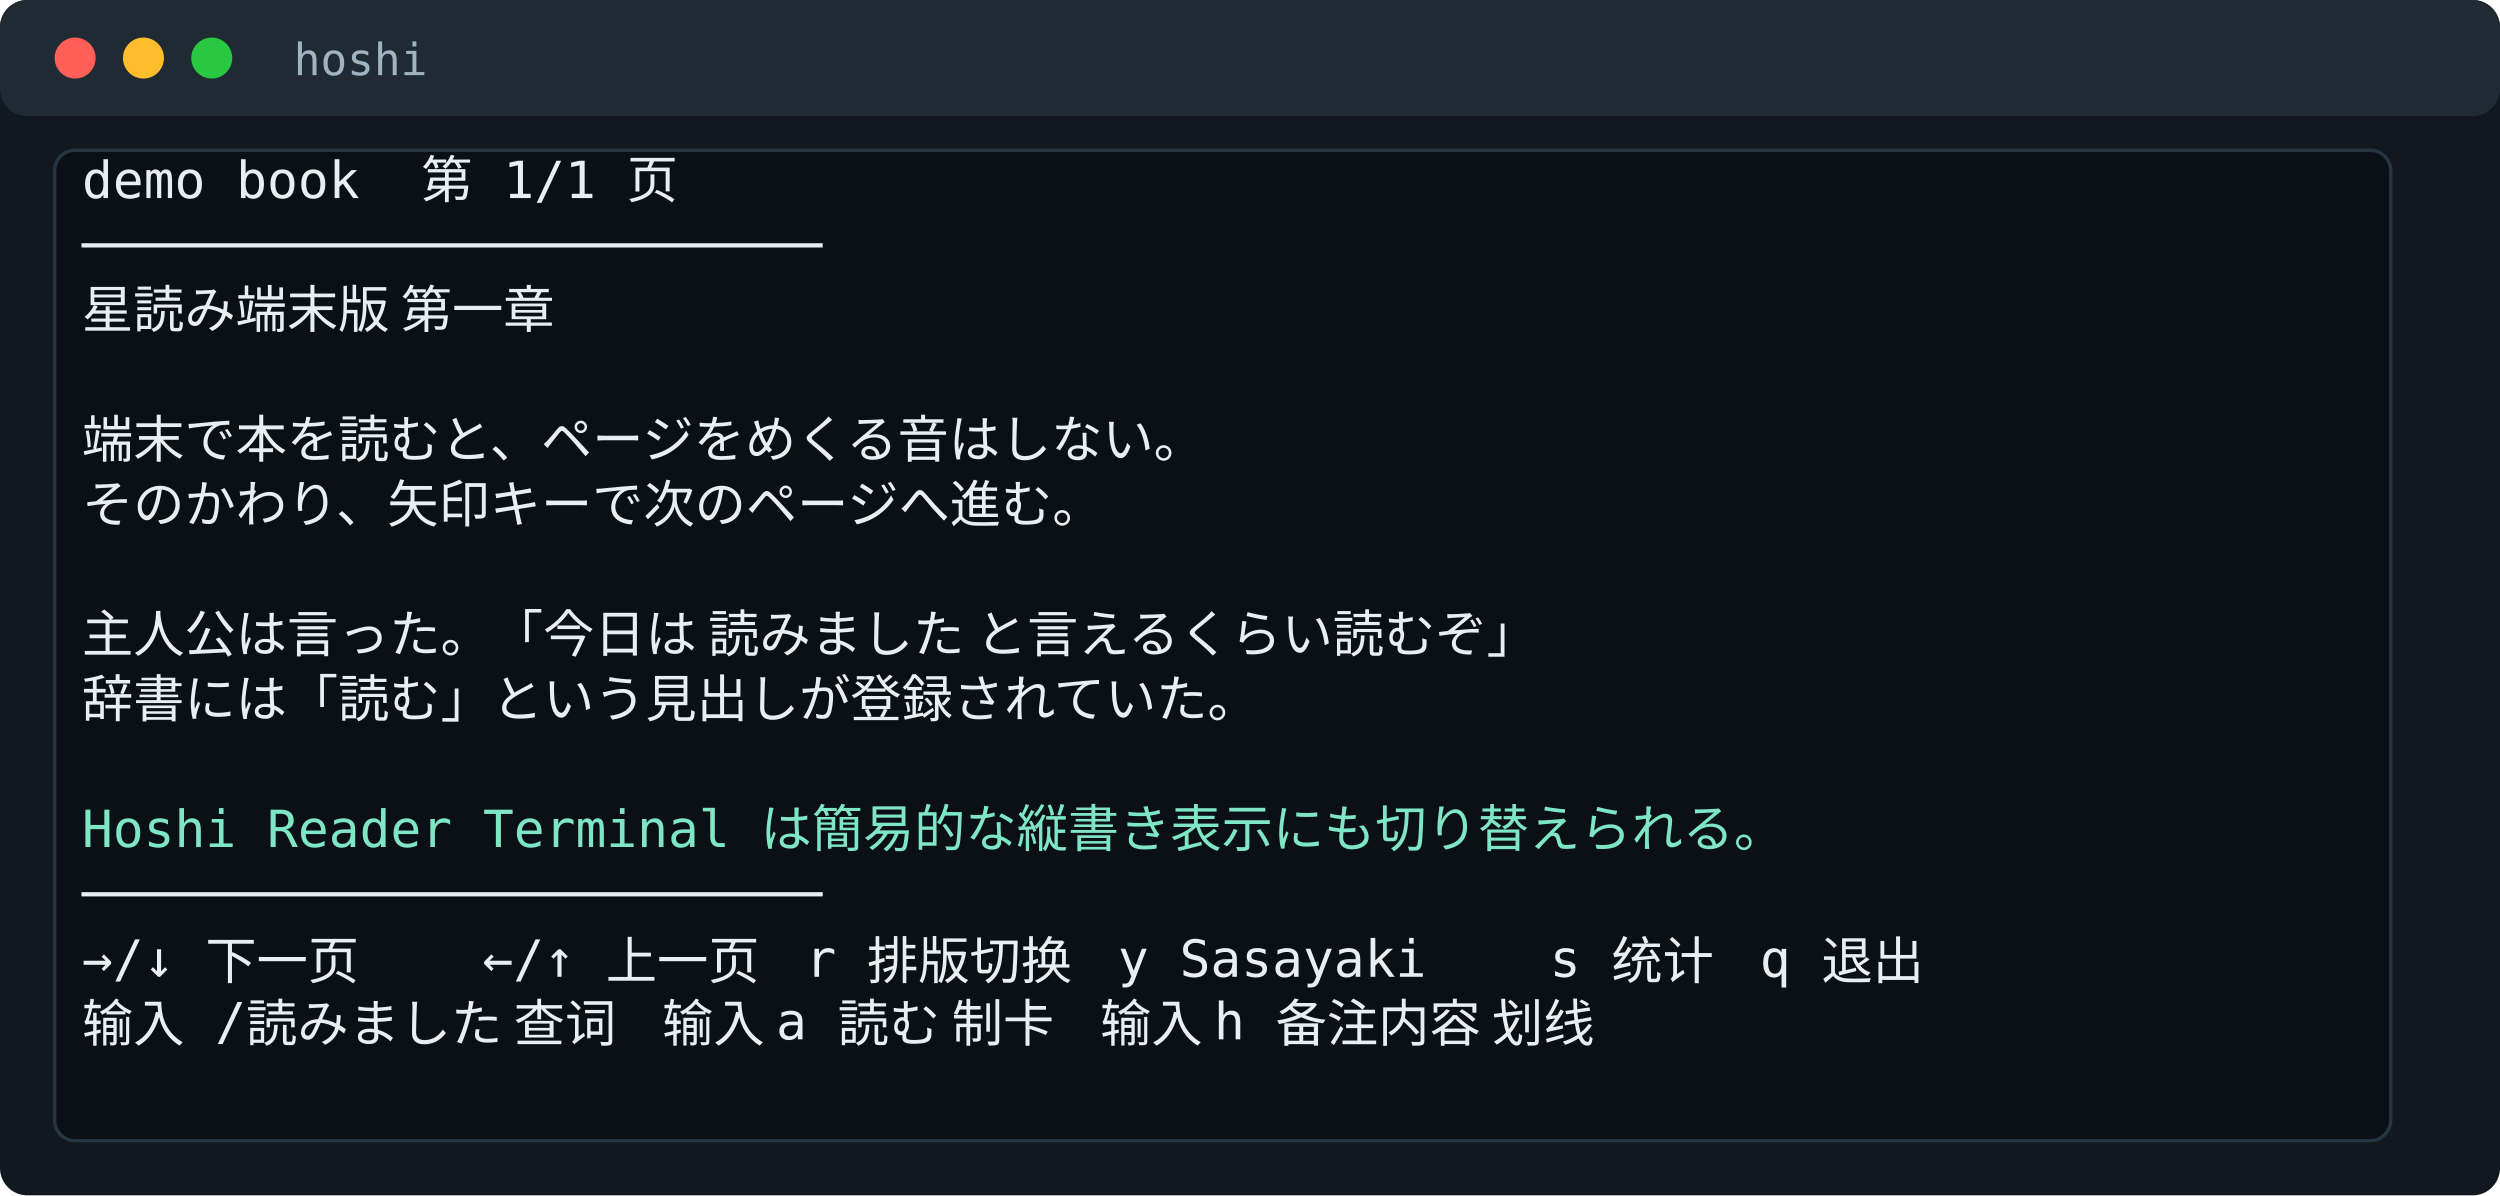
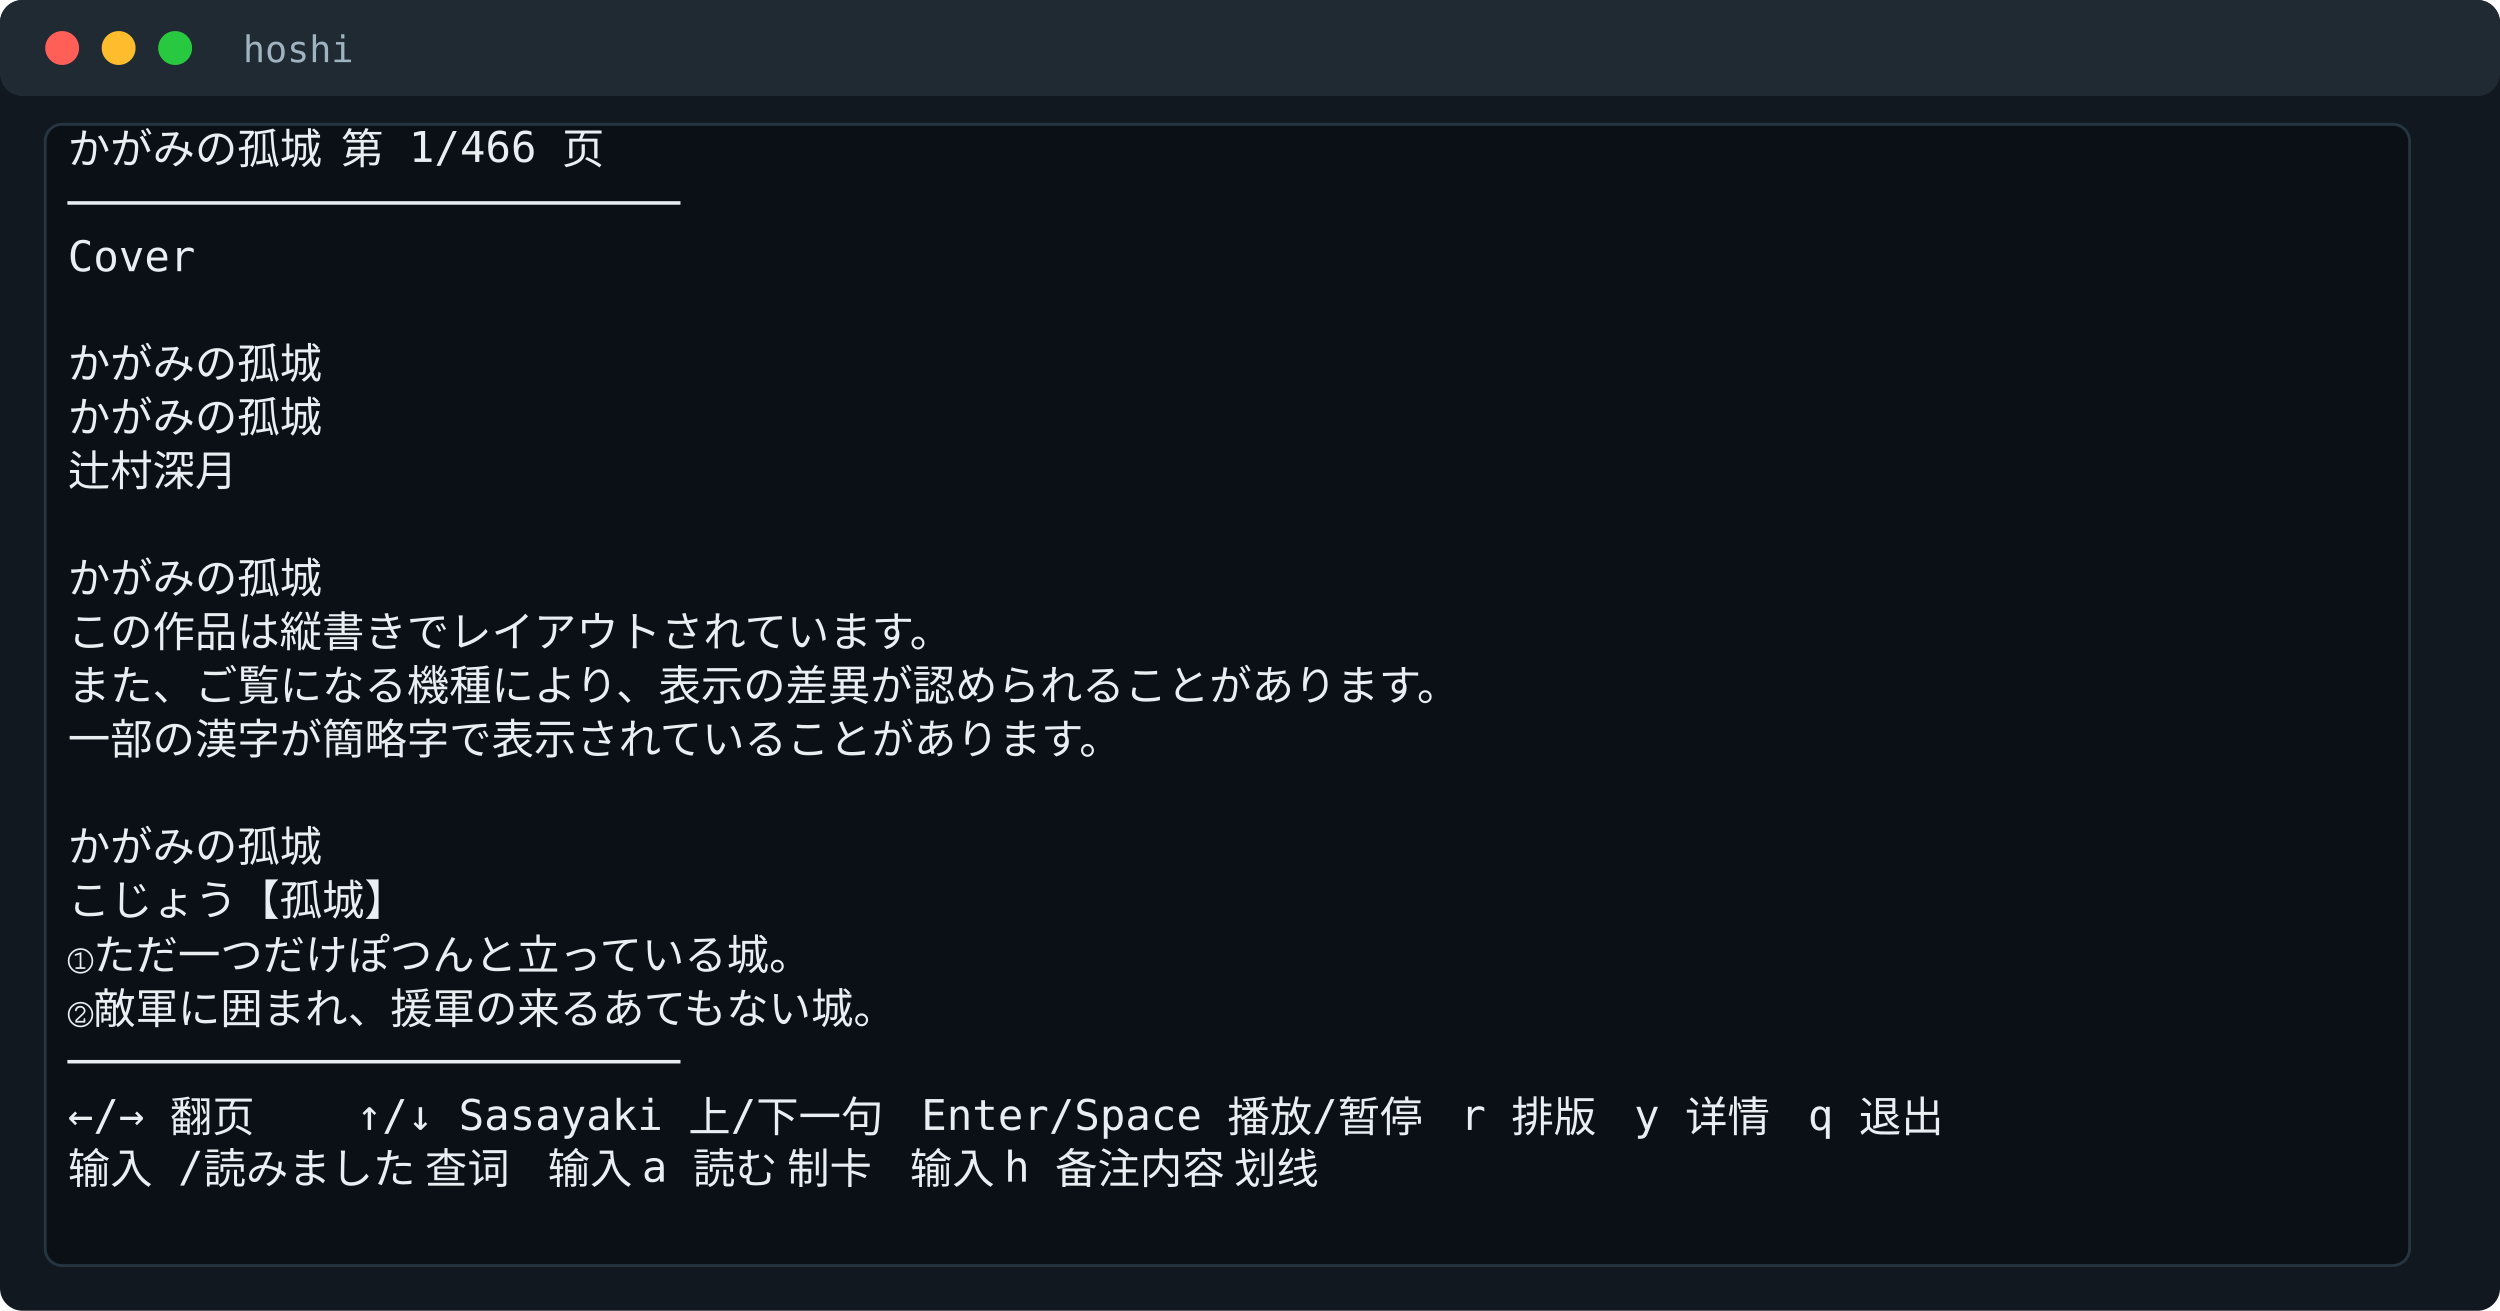
- <svg xmlns="http://www.w3.org/2000/svg" width="732" height="350" viewBox="0 0 732 350" role="img" aria-label="Hoshi Reader Terminal screenshot">
-   <rect width="732" height="350" rx="8" fill="#111820" />
-   <rect x="0" y="0" width="732" height="34" rx="8" fill="#202a33" />
+ <svg xmlns="http://www.w3.org/2000/svg" width="885" height="464" viewBox="0 0 885 464" role="img" aria-label="Hoshi Reader Terminal screenshot">
+   <rect width="885" height="464" rx="8" fill="#111820" />
+   <rect x="0" y="0" width="885" height="34" rx="8" fill="#202a33" />
  <circle cx="22" cy="17" r="6" fill="#ff5f57" />
  <circle cx="42" cy="17" r="6" fill="#ffbd2e" />
  <circle cx="62" cy="17" r="6" fill="#28c840" />
  <text x="86" y="22" fill="#9fb4c0" font-family="SFMono-Regular, Menlo, Consolas, monospace" font-size="13">hoshi</text>
-   <rect x="16" y="44" width="684" height="290" rx="6" fill="#0b1016" stroke="#263542" />
-   <text x="24" y="58" fill="#e8eef2" font-family="SFMono-Regular, Menlo, Consolas, monospace" font-size="15" xml:space="preserve">demo book  第 1/1 页</text>
+   <rect x="16" y="44" width="837" height="404" rx="6" fill="#0b1016" stroke="#263542" />
+   <text x="24" y="58" fill="#e8eef2" font-family="SFMono-Regular, Menlo, Consolas, monospace" font-size="15" xml:space="preserve">かがみの孤城  第 1/466 页</text>
  <text x="24" y="77" fill="#e8eef2" font-family="SFMono-Regular, Menlo, Consolas, monospace" font-size="15" xml:space="preserve">────────────────────────</text>
-   <text x="24" y="96" fill="#e8eef2" font-family="SFMono-Regular, Menlo, Consolas, monospace" font-size="15" xml:space="preserve">星読み端末版 第一章</text>
+   <text x="24" y="96" fill="#e8eef2" font-family="SFMono-Regular, Menlo, Consolas, monospace" font-size="15" xml:space="preserve">Cover</text>
  <text x="24" y="115" fill="#e8eef2" font-family="SFMono-Regular, Menlo, Consolas, monospace" font-size="15" xml:space="preserve" />
-   <text x="24" y="134" fill="#e8eef2" font-family="SFMono-Regular, Menlo, Consolas, monospace" font-size="15" xml:space="preserve">端末で本を読むと、ページをめくる音はしない。</text>
-   <text x="24" y="153" fill="#e8eef2" font-family="SFMono-Regular, Menlo, Consolas, monospace" font-size="15" xml:space="preserve">そのかわり、矢印キーで次のページへ進む。</text>
-   <text x="24" y="172" fill="#e8eef2" font-family="SFMono-Regular, Menlo, Consolas, monospace" font-size="15" xml:space="preserve" />
-   <text x="24" y="191" fill="#e8eef2" font-family="SFMono-Regular, Menlo, Consolas, monospace" font-size="15" xml:space="preserve">主人公は言った。「今日は 読みました と言えるくらい読むぞ」</text>
-   <text x="24" y="210" fill="#e8eef2" font-family="SFMono-Regular, Menlo, Consolas, monospace" font-size="15" xml:space="preserve">辞書には「読む」という見出しが登録されていた。</text>
-   <text x="24" y="229" fill="#e8eef2" font-family="SFMono-Regular, Menlo, Consolas, monospace" font-size="15" xml:space="preserve" />
-   <text x="24" y="248" fill="#7ee6c4" font-family="SFMono-Regular, Menlo, Consolas, monospace" font-size="15" xml:space="preserve">Hoshi Reader Terminal は簡易的な縦書き表示にも切り替えられる。</text>
-   <text x="24" y="267" fill="#e8eef2" font-family="SFMono-Regular, Menlo, Consolas, monospace" font-size="15" xml:space="preserve">────────────────────────</text>
-   <text x="24" y="286" fill="#e8eef2" font-family="SFMono-Regular, Menlo, Consolas, monospace" font-size="15" xml:space="preserve">→/↓ 下一页    ←/↑ 上一页    r 排版切换    y Sasayaki    s 统计    q 退出</text>
-   <text x="24" y="305" fill="#e8eef2" font-family="SFMono-Regular, Menlo, Consolas, monospace" font-size="15" xml:space="preserve">输入 /読みました 查词    输入 a 読む 制卡    输入 h 备注内容 划线</text>
+   <text x="24" y="134" fill="#e8eef2" font-family="SFMono-Regular, Menlo, Consolas, monospace" font-size="15" xml:space="preserve">かがみの孤城</text>
+   <text x="24" y="153" fill="#e8eef2" font-family="SFMono-Regular, Menlo, Consolas, monospace" font-size="15" xml:space="preserve">かがみの孤城</text>
+   <text x="24" y="172" fill="#e8eef2" font-family="SFMono-Regular, Menlo, Consolas, monospace" font-size="15" xml:space="preserve">辻村深月</text>
+   <text x="24" y="191" fill="#e8eef2" font-family="SFMono-Regular, Menlo, Consolas, monospace" font-size="15" xml:space="preserve" />
+   <text x="24" y="210" fill="#e8eef2" font-family="SFMono-Regular, Menlo, Consolas, monospace" font-size="15" xml:space="preserve">かがみの孤城</text>
+   <text x="24" y="229" fill="#e8eef2" font-family="SFMono-Regular, Menlo, Consolas, monospace" font-size="15" xml:space="preserve">この作品は縦書きでレイアウトされています。</text>
+   <text x="24" y="248" fill="#e8eef2" font-family="SFMono-Regular, Menlo, Consolas, monospace" font-size="15" xml:space="preserve">また、ご覧になる機種により、表示の差異が認められることがあります。</text>
+   <text x="24" y="267" fill="#e8eef2" font-family="SFMono-Regular, Menlo, Consolas, monospace" font-size="15" xml:space="preserve">一部の漢字が簡略字で表示されていることがあります。</text>
+   <text x="24" y="286" fill="#e8eef2" font-family="SFMono-Regular, Menlo, Consolas, monospace" font-size="15" xml:space="preserve" />
+   <text x="24" y="305" fill="#e8eef2" font-family="SFMono-Regular, Menlo, Consolas, monospace" font-size="15" xml:space="preserve">かがみの孤城</text>
+   <text x="24" y="324" fill="#e8eef2" font-family="SFMono-Regular, Menlo, Consolas, monospace" font-size="15" xml:space="preserve">こじょう【孤城】</text>
+   <text x="24" y="343" fill="#e8eef2" font-family="SFMono-Regular, Menlo, Consolas, monospace" font-size="15" xml:space="preserve">①ただ一つだけぽつんと立っている城。</text>
+   <text x="24" y="362" fill="#e8eef2" font-family="SFMono-Regular, Menlo, Consolas, monospace" font-size="15" xml:space="preserve">②敵軍に囲まれ、援軍の来るあてもない城。</text>
+   <text x="24" y="381" fill="#e8eef2" font-family="SFMono-Regular, Menlo, Consolas, monospace" font-size="15" xml:space="preserve">────────────────────────</text>
+   <text x="24" y="400" fill="#e8eef2" font-family="SFMono-Regular, Menlo, Consolas, monospace" font-size="15" xml:space="preserve">←/→ 翻页    ↑/↓ Sasayaki 上/下一句    Enter/Space 播放/暂停    r 排版    y 详情    q 退出</text>
+   <text x="24" y="419" fill="#e8eef2" font-family="SFMono-Regular, Menlo, Consolas, monospace" font-size="15" xml:space="preserve">输入 /読みました 查词    输入 a 読む 制卡    输入 h 备注内容 划线</text>
</svg>
